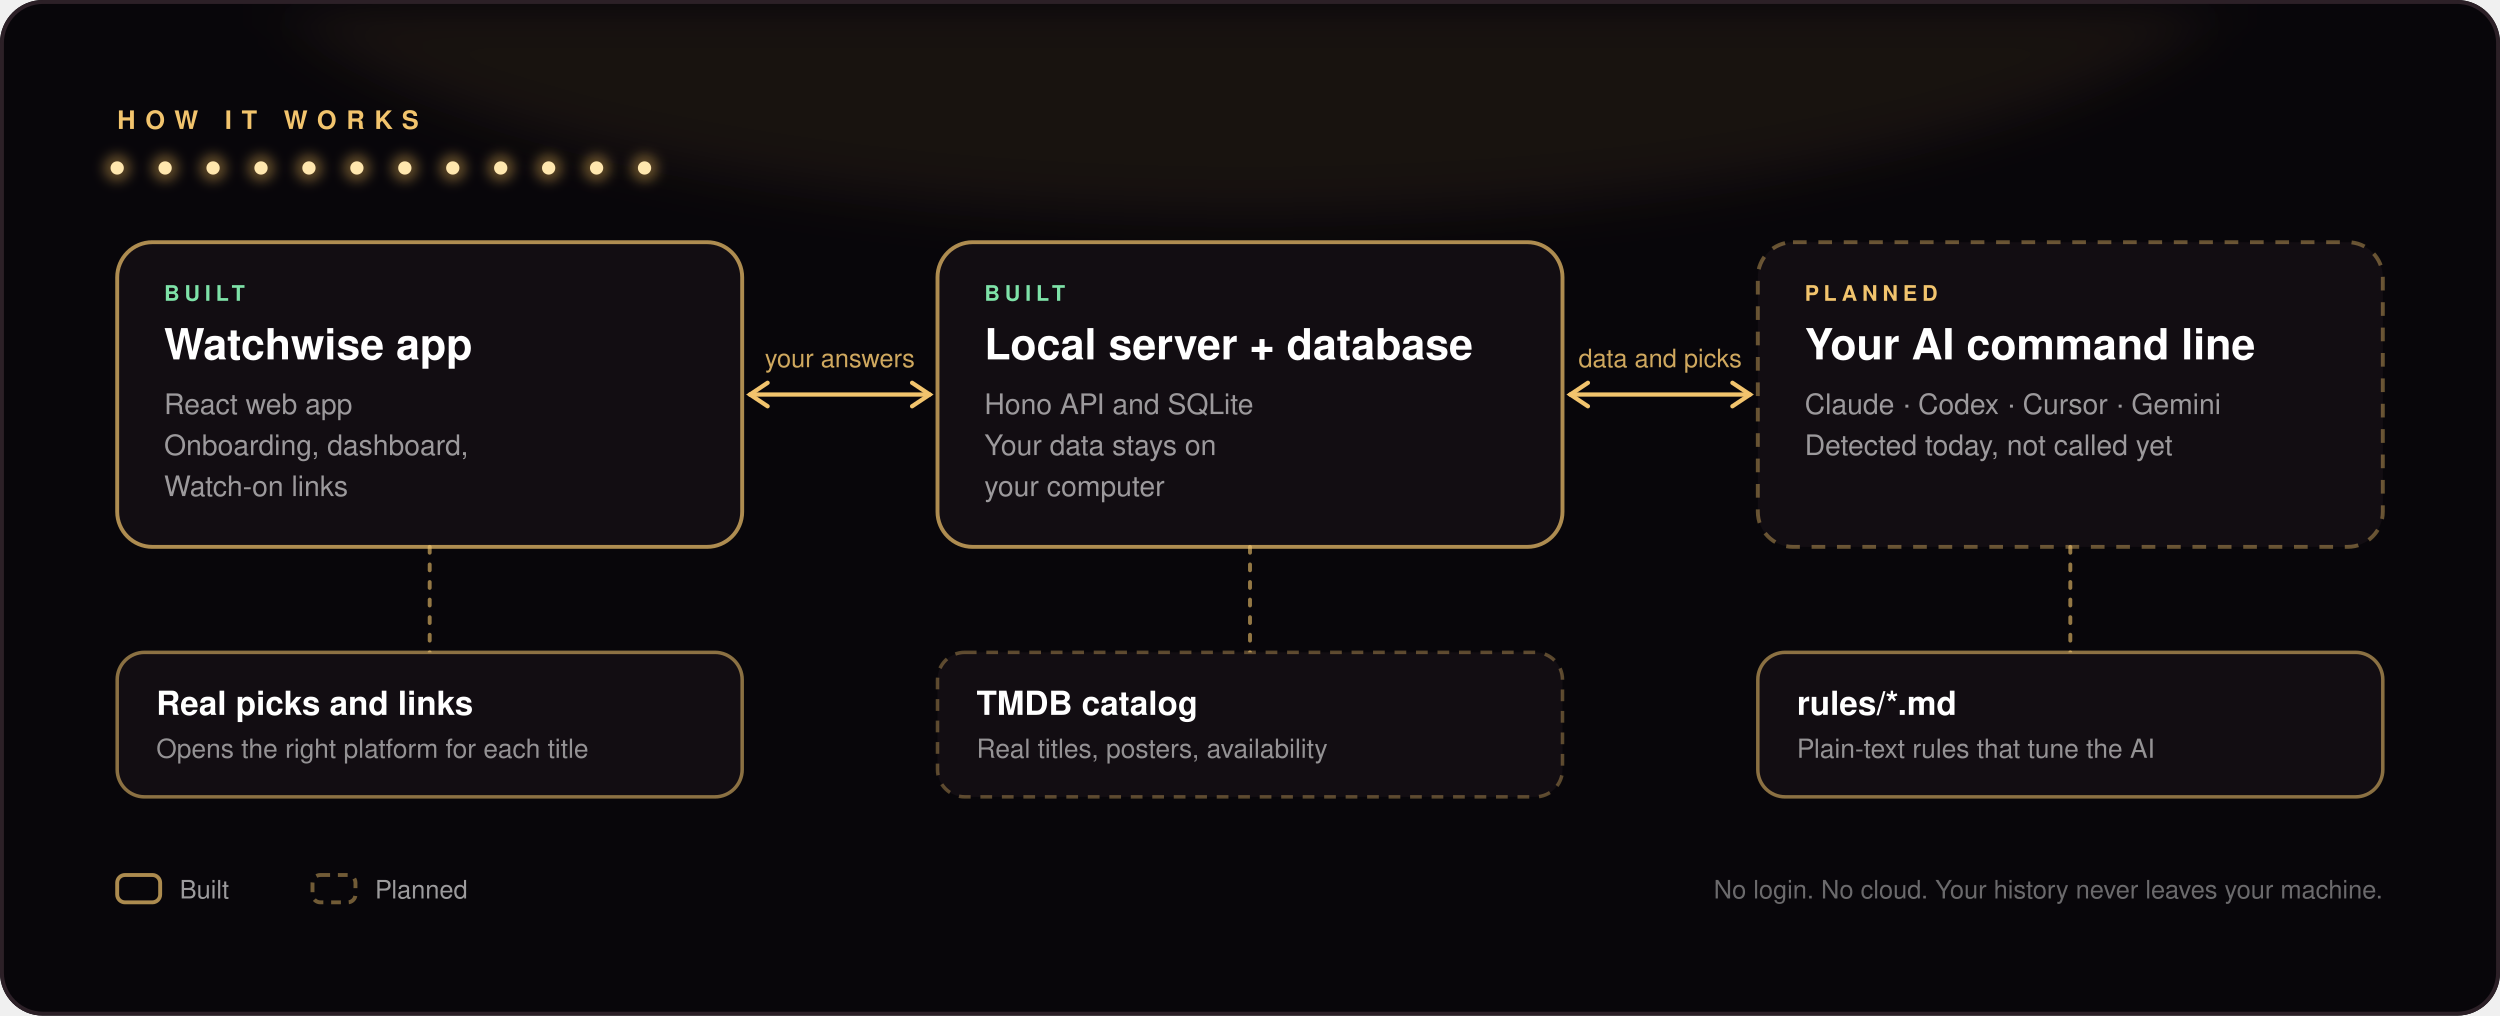
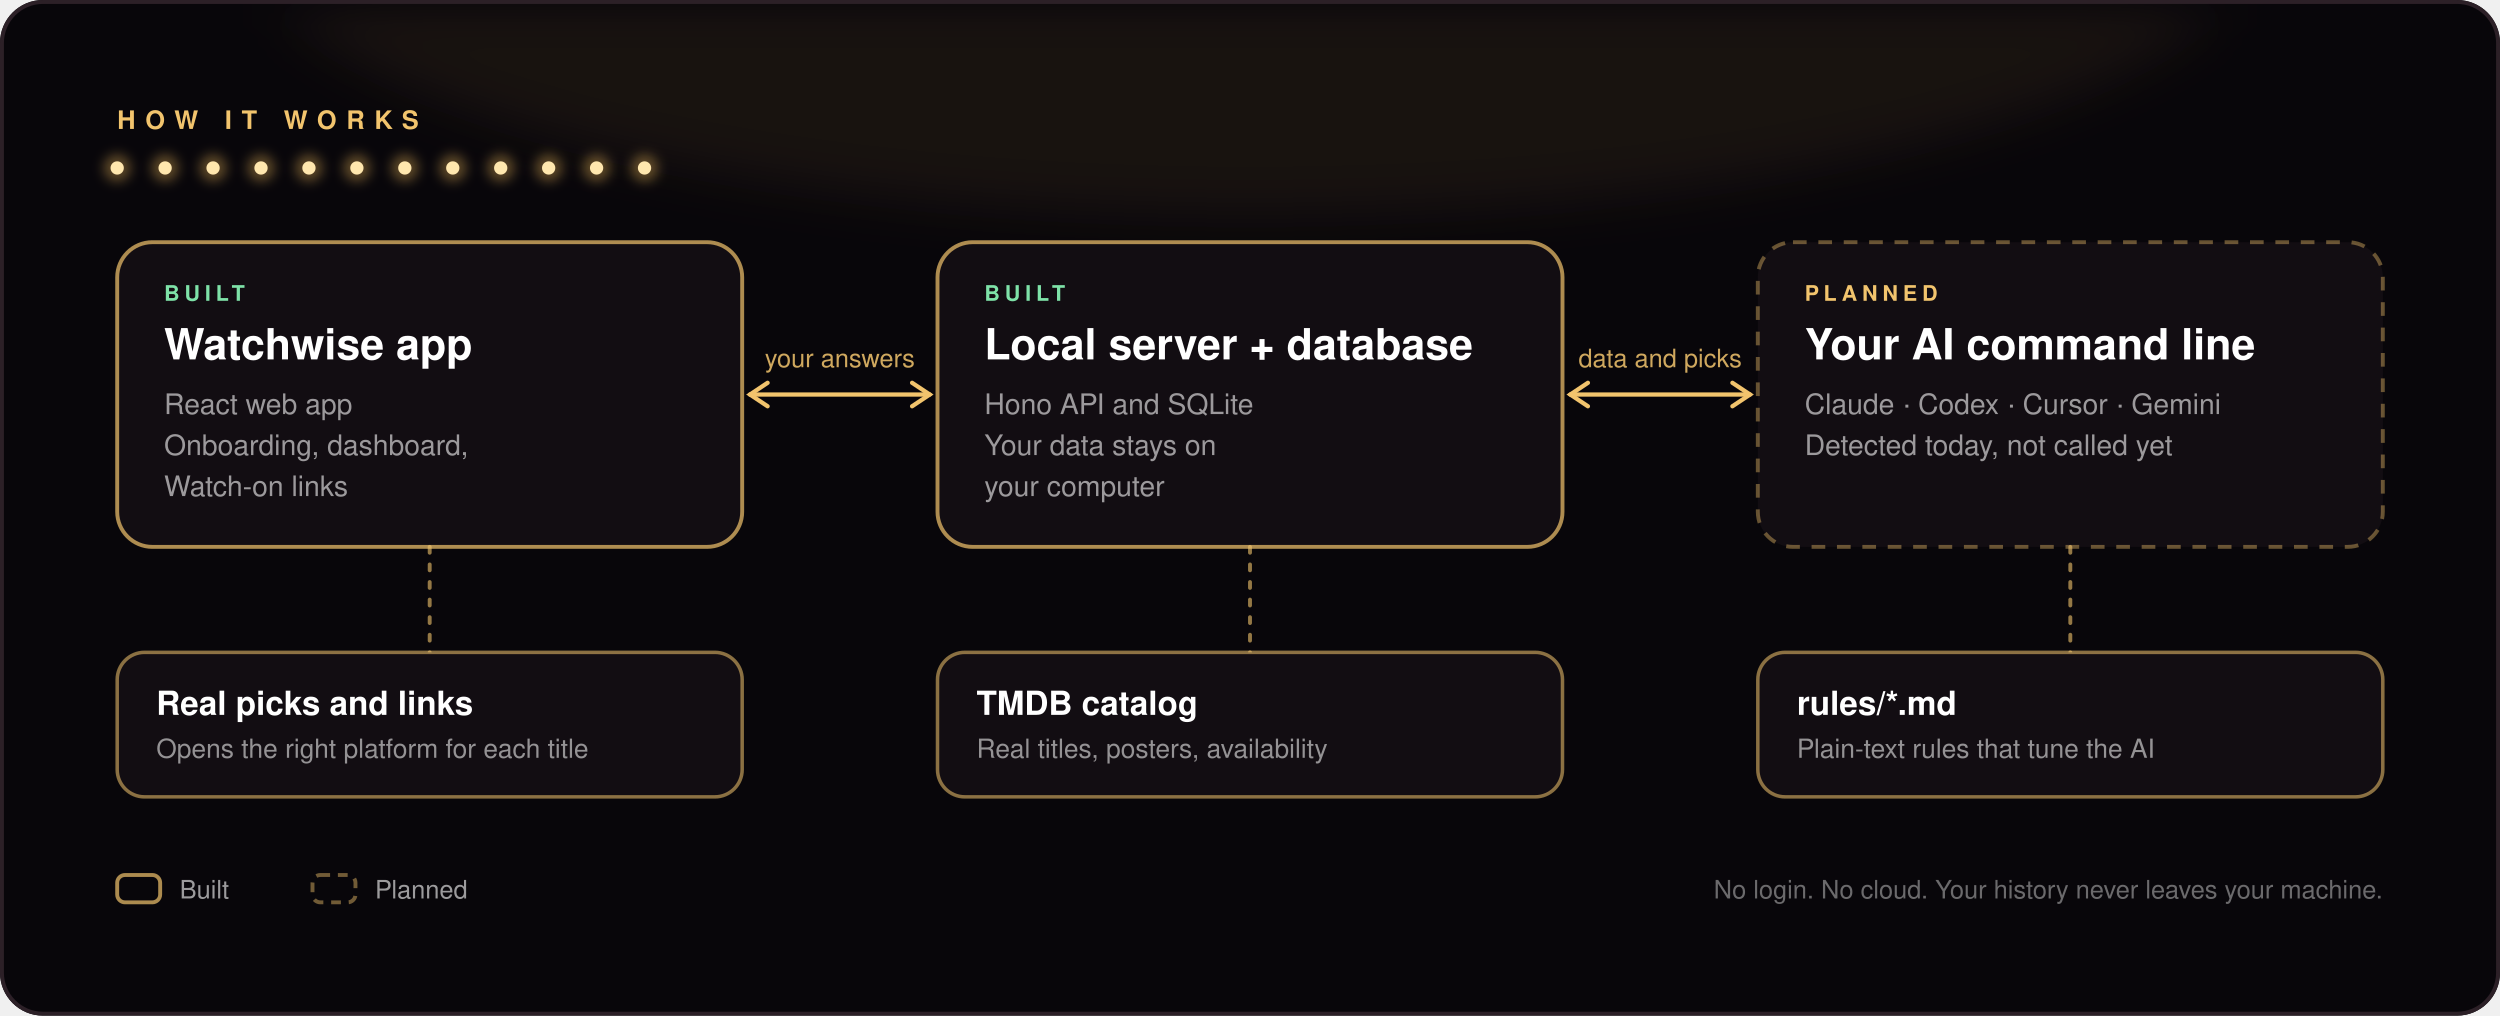
<svg xmlns="http://www.w3.org/2000/svg" width="1280" height="520" viewBox="0 0 1280 520" role="img">
  <defs>
    <linearGradient id="gold" x1="0" y1="0" x2="0" y2="1">
      <stop offset="0" stop-color="#fff6e0" />
      <stop offset="1" stop-color="#f2c46d" />
    </linearGradient>
    <linearGradient id="goldH" x1="0" y1="0" x2="1" y2="0">
      <stop offset="0" stop-color="#f2c46d" />
      <stop offset="1" stop-color="#e8933a" />
    </linearGradient>
    <linearGradient id="velvet" x1="0" y1="0" x2="0" y2="1">
      <stop offset="0" stop-color="#b3162f" />
      <stop offset="1" stop-color="#4f0918" />
    </linearGradient>
    <linearGradient id="beam" x1="0" y1="0" x2="0" y2="1">
      <stop offset="0" stop-color="#fff0d2" stop-opacity="0.30" />
      <stop offset="0.7" stop-color="#fff0d2" stop-opacity="0.03" />
      <stop offset="1" stop-color="#fff0d2" stop-opacity="0" />
    </linearGradient>
    <radialGradient id="vig" cx="0.5" cy="0.5" r="0.75">
      <stop offset="0.45" stop-color="#08060a" stop-opacity="0" />
      <stop offset="1" stop-color="#08060a" stop-opacity="0.92" />
    </radialGradient>
    <radialGradient id="glowR" cx="0.5" cy="0.5" r="0.5">
      <stop offset="0" stop-color="#a8142d" stop-opacity="0.45" />
      <stop offset="1" stop-color="#a8142d" stop-opacity="0" />
    </radialGradient>
    <pattern id="folds" width="38" height="10" patternUnits="userSpaceOnUse">
      <rect width="38" height="10" fill="none" />
      <rect x="0" width="6" height="10" fill="#000" fill-opacity="0.28" />
      <rect x="14" width="8" height="10" fill="#fff" fill-opacity="0.07" />
    </pattern>
    <filter id="soft" x="-50%" y="-50%" width="200%" height="200%">
      <feGaussianBlur stdDeviation="3" />
    </filter>
    <filter id="blur14">
      <feGaussianBlur stdDeviation="14" />
    </filter>
  </defs>
  <style>
  .b{animation:f 2.6s ease-in-out infinite}
  @keyframes f{0%,100%{opacity:1}45%{opacity:.4}55%{opacity:.95}}
  .d1{animation-delay:.3s}.d2{animation-delay:.7s}.d3{animation-delay:1.1s}
</style>
  <rect width="1280" height="520" rx="22" fill="#08060a" />
  <ellipse cx="640" cy="-40" rx="520" ry="150" fill="#f2c46d" fill-opacity="0.07" filter="url(#blur14)" />
  <text x="60" y="66" font-family="'Helvetica Neue', Helvetica, Arial, sans-serif" font-size="13" font-weight="700" letter-spacing="5" fill="#f2c46d">HOW IT WORKS</text>
  <g class="b d0">
    <circle cx="60" cy="86" r="7" fill="#ffc660" opacity="0.35" filter="url(#soft)" />
    <circle cx="60" cy="86" r="3.4" fill="#ffe7ae" />
  </g>
  <g class="b d2">
    <circle cx="84.545" cy="86" r="7" fill="#ffc660" opacity="0.35" filter="url(#soft)" />
    <circle cx="84.545" cy="86" r="3.4" fill="#ffe7ae" />
  </g>
  <g class="b d3">
    <circle cx="109.091" cy="86" r="7" fill="#ffc660" opacity="0.35" filter="url(#soft)" />
    <circle cx="109.091" cy="86" r="3.4" fill="#ffe7ae" />
  </g>
  <g class="b d1">
    <circle cx="133.636" cy="86" r="7" fill="#ffc660" opacity="0.35" filter="url(#soft)" />
    <circle cx="133.636" cy="86" r="3.4" fill="#ffe7ae" />
  </g>
  <g class="b d0">
    <circle cx="158.182" cy="86" r="7" fill="#ffc660" opacity="0.35" filter="url(#soft)" />
    <circle cx="158.182" cy="86" r="3.4" fill="#ffe7ae" />
  </g>
  <g class="b d3">
    <circle cx="182.727" cy="86" r="7" fill="#ffc660" opacity="0.35" filter="url(#soft)" />
    <circle cx="182.727" cy="86" r="3.4" fill="#ffe7ae" />
  </g>
  <g class="b d1">
    <circle cx="207.273" cy="86" r="7" fill="#ffc660" opacity="0.35" filter="url(#soft)" />
    <circle cx="207.273" cy="86" r="3.4" fill="#ffe7ae" />
  </g>
  <g class="b d2">
    <circle cx="231.818" cy="86" r="7" fill="#ffc660" opacity="0.35" filter="url(#soft)" />
    <circle cx="231.818" cy="86" r="3.4" fill="#ffe7ae" />
  </g>
  <g class="b d0">
    <circle cx="256.364" cy="86" r="7" fill="#ffc660" opacity="0.35" filter="url(#soft)" />
    <circle cx="256.364" cy="86" r="3.4" fill="#ffe7ae" />
  </g>
  <g class="b d1">
    <circle cx="280.909" cy="86" r="7" fill="#ffc660" opacity="0.35" filter="url(#soft)" />
    <circle cx="280.909" cy="86" r="3.4" fill="#ffe7ae" />
  </g>
  <g class="b d2">
    <circle cx="305.455" cy="86" r="7" fill="#ffc660" opacity="0.35" filter="url(#soft)" />
    <circle cx="305.455" cy="86" r="3.4" fill="#ffe7ae" />
  </g>
  <g class="b d3">
    <circle cx="330" cy="86" r="7" fill="#ffc660" opacity="0.35" filter="url(#soft)" />
    <circle cx="330" cy="86" r="3.4" fill="#ffe7ae" />
  </g>
  <g>
    <rect x="60" y="124" width="320" height="156" rx="18" fill="#120d12" stroke="#f2c46d" stroke-opacity="0.7" stroke-width="2" />
    <text x="84" y="154" font-family="'Helvetica Neue', Helvetica, Arial, sans-serif" font-size="11" font-weight="700" letter-spacing="2.5" fill="#7ee2a8">BUILT</text>
    <text x="84" y="184" font-family="'Helvetica Neue', Helvetica, Arial, sans-serif" font-size="22" font-weight="700" fill="#fff">Watchwise app</text>
    <text x="84" y="212" font-family="'Helvetica Neue', Helvetica, Arial, sans-serif" font-size="14.5" fill="#fff" fill-opacity="0.58">React web app</text>
    <text x="84" y="233" font-family="'Helvetica Neue', Helvetica, Arial, sans-serif" font-size="14.5" fill="#fff" fill-opacity="0.58">Onboarding, dashboard,</text>
    <text x="84" y="254" font-family="'Helvetica Neue', Helvetica, Arial, sans-serif" font-size="14.5" fill="#fff" fill-opacity="0.58">Watch-on links</text>
  </g>
  <g>
    <rect x="480" y="124" width="320" height="156" rx="18" fill="#120d12" stroke="#f2c46d" stroke-opacity="0.7" stroke-width="2" />
    <text x="504" y="154" font-family="'Helvetica Neue', Helvetica, Arial, sans-serif" font-size="11" font-weight="700" letter-spacing="2.5" fill="#7ee2a8">BUILT</text>
    <text x="504" y="184" font-family="'Helvetica Neue', Helvetica, Arial, sans-serif" font-size="22" font-weight="700" fill="#fff">Local server + database</text>
    <text x="504" y="212" font-family="'Helvetica Neue', Helvetica, Arial, sans-serif" font-size="14.5" fill="#fff" fill-opacity="0.58">Hono API and SQLite</text>
    <text x="504" y="233" font-family="'Helvetica Neue', Helvetica, Arial, sans-serif" font-size="14.5" fill="#fff" fill-opacity="0.58">Your data stays on</text>
    <text x="504" y="254" font-family="'Helvetica Neue', Helvetica, Arial, sans-serif" font-size="14.5" fill="#fff" fill-opacity="0.58">your computer</text>
  </g>
  <g>
    <rect x="900" y="124" width="320" height="156" rx="18" fill="#120d12" stroke="#f2c46d" stroke-opacity="0.4" stroke-width="2" stroke-dasharray="7 6" />
    <text x="924" y="154" font-family="'Helvetica Neue', Helvetica, Arial, sans-serif" font-size="11" font-weight="700" letter-spacing="2.5" fill="#f2c46d">PLANNED</text>
    <text x="924" y="184" font-family="'Helvetica Neue', Helvetica, Arial, sans-serif" font-size="22" font-weight="700" fill="#fff">Your AI command line</text>
    <text x="924" y="212" font-family="'Helvetica Neue', Helvetica, Arial, sans-serif" font-size="14.5" fill="#fff" fill-opacity="0.58">Claude · Codex · Cursor · Gemini</text>
    <text x="924" y="233" font-family="'Helvetica Neue', Helvetica, Arial, sans-serif" font-size="14.5" fill="#fff" fill-opacity="0.58">Detected today, not called yet</text>
  </g>
  <g stroke="#f2c46d" stroke-width="2.2" fill="none" stroke-linecap="round">
    <path d="M384 202 H476" />
    <path d="M467 196 L476 202 L467 208" />
    <path d="M393 196 L384 202 L393 208" />
  </g>
  <text x="430" y="188" text-anchor="middle" font-family="'Helvetica Neue', Helvetica, Arial, sans-serif" font-size="13" fill="#f2c46d" fill-opacity="0.85">your answers</text>
  <g stroke="#f2c46d" stroke-width="2.2" fill="none" stroke-linecap="round">
    <path d="M804 202 H896" />
    <path d="M887 196 L896 202 L887 208" />
    <path d="M813 196 L804 202 L813 208" />
  </g>
  <text x="850" y="188" text-anchor="middle" font-family="'Helvetica Neue', Helvetica, Arial, sans-serif" font-size="13" fill="#f2c46d" fill-opacity="0.85">data and picks</text>
  <path d="M220 280 V334" stroke="#f2c46d" stroke-opacity="0.6" stroke-width="2" stroke-dasharray="3 6" stroke-linecap="round" />
  <path d="M640 280 V334" stroke="#f2c46d" stroke-opacity="0.6" stroke-width="2" stroke-dasharray="3 6" stroke-linecap="round" />
  <path d="M1060 280 V334" stroke="#f2c46d" stroke-opacity="0.6" stroke-width="2" stroke-dasharray="3 6" stroke-linecap="round" />
  <g>
    <rect x="60" y="334" width="320" height="74" rx="14" fill="#120d12" stroke="#f2c46d" stroke-opacity="0.55" stroke-width="1.8" />
    <text x="80" y="366" font-family="'Helvetica Neue', Helvetica, Arial, sans-serif" font-size="17" font-weight="700" fill="#fff">Real picks and links</text>
    <text x="80" y="388" font-family="'Helvetica Neue', Helvetica, Arial, sans-serif" font-size="13.5" fill="#fff" fill-opacity="0.55">Opens the right platform for each title</text>
  </g>
  <g>
-     <rect x="480" y="334" width="320" height="74" rx="14" fill="#120d12" stroke="#f2c46d" stroke-opacity="0.35" stroke-width="1.8" stroke-dasharray="6 5" />
+     <rect x="480" y="334" width="320" height="74" rx="14" fill="#120d12" stroke="#f2c46d" stroke-opacity="0.55" stroke-width="1.8" />
    <text x="500" y="366" font-family="'Helvetica Neue', Helvetica, Arial, sans-serif" font-size="17" font-weight="700" fill="#fff">TMDB catalog</text>
    <text x="500" y="388" font-family="'Helvetica Neue', Helvetica, Arial, sans-serif" font-size="13.5" fill="#fff" fill-opacity="0.55">Real titles, posters, availability</text>
  </g>
  <g>
    <rect x="900" y="334" width="320" height="74" rx="14" fill="#120d12" stroke="#f2c46d" stroke-opacity="0.55" stroke-width="1.8" />
    <text x="920" y="366" font-family="'Helvetica Neue', Helvetica, Arial, sans-serif" font-size="17" font-weight="700" fill="#fff">rules/*.md</text>
    <text x="920" y="388" font-family="'Helvetica Neue', Helvetica, Arial, sans-serif" font-size="13.5" fill="#fff" fill-opacity="0.55">Plain-text rules that tune the AI</text>
  </g>
  <g transform="translate(60 448)">
    <rect width="22" height="14" rx="4" fill="none" stroke="#f2c46d" stroke-opacity="0.7" stroke-width="2" />
    <text x="32" y="12" font-family="'Helvetica Neue', Helvetica, Arial, sans-serif" font-size="13" fill="#fff" fill-opacity="0.6">Built</text>
    <rect x="100" width="22" height="14" rx="4" fill="none" stroke="#f2c46d" stroke-opacity="0.45" stroke-width="2" stroke-dasharray="5 4" />
    <text x="132" y="12" font-family="'Helvetica Neue', Helvetica, Arial, sans-serif" font-size="13" fill="#fff" fill-opacity="0.6">Planned</text>
  </g>
  <text x="1220" y="460" text-anchor="end" font-family="'Helvetica Neue', Helvetica, Arial, sans-serif" font-size="13" fill="#fff" fill-opacity="0.4">No login. No cloud. Your history never leaves your machine.</text>
  <rect x="1" y="1" width="1278" height="518" rx="21" fill="none" stroke="#2c2027" stroke-width="2" />
</svg>
